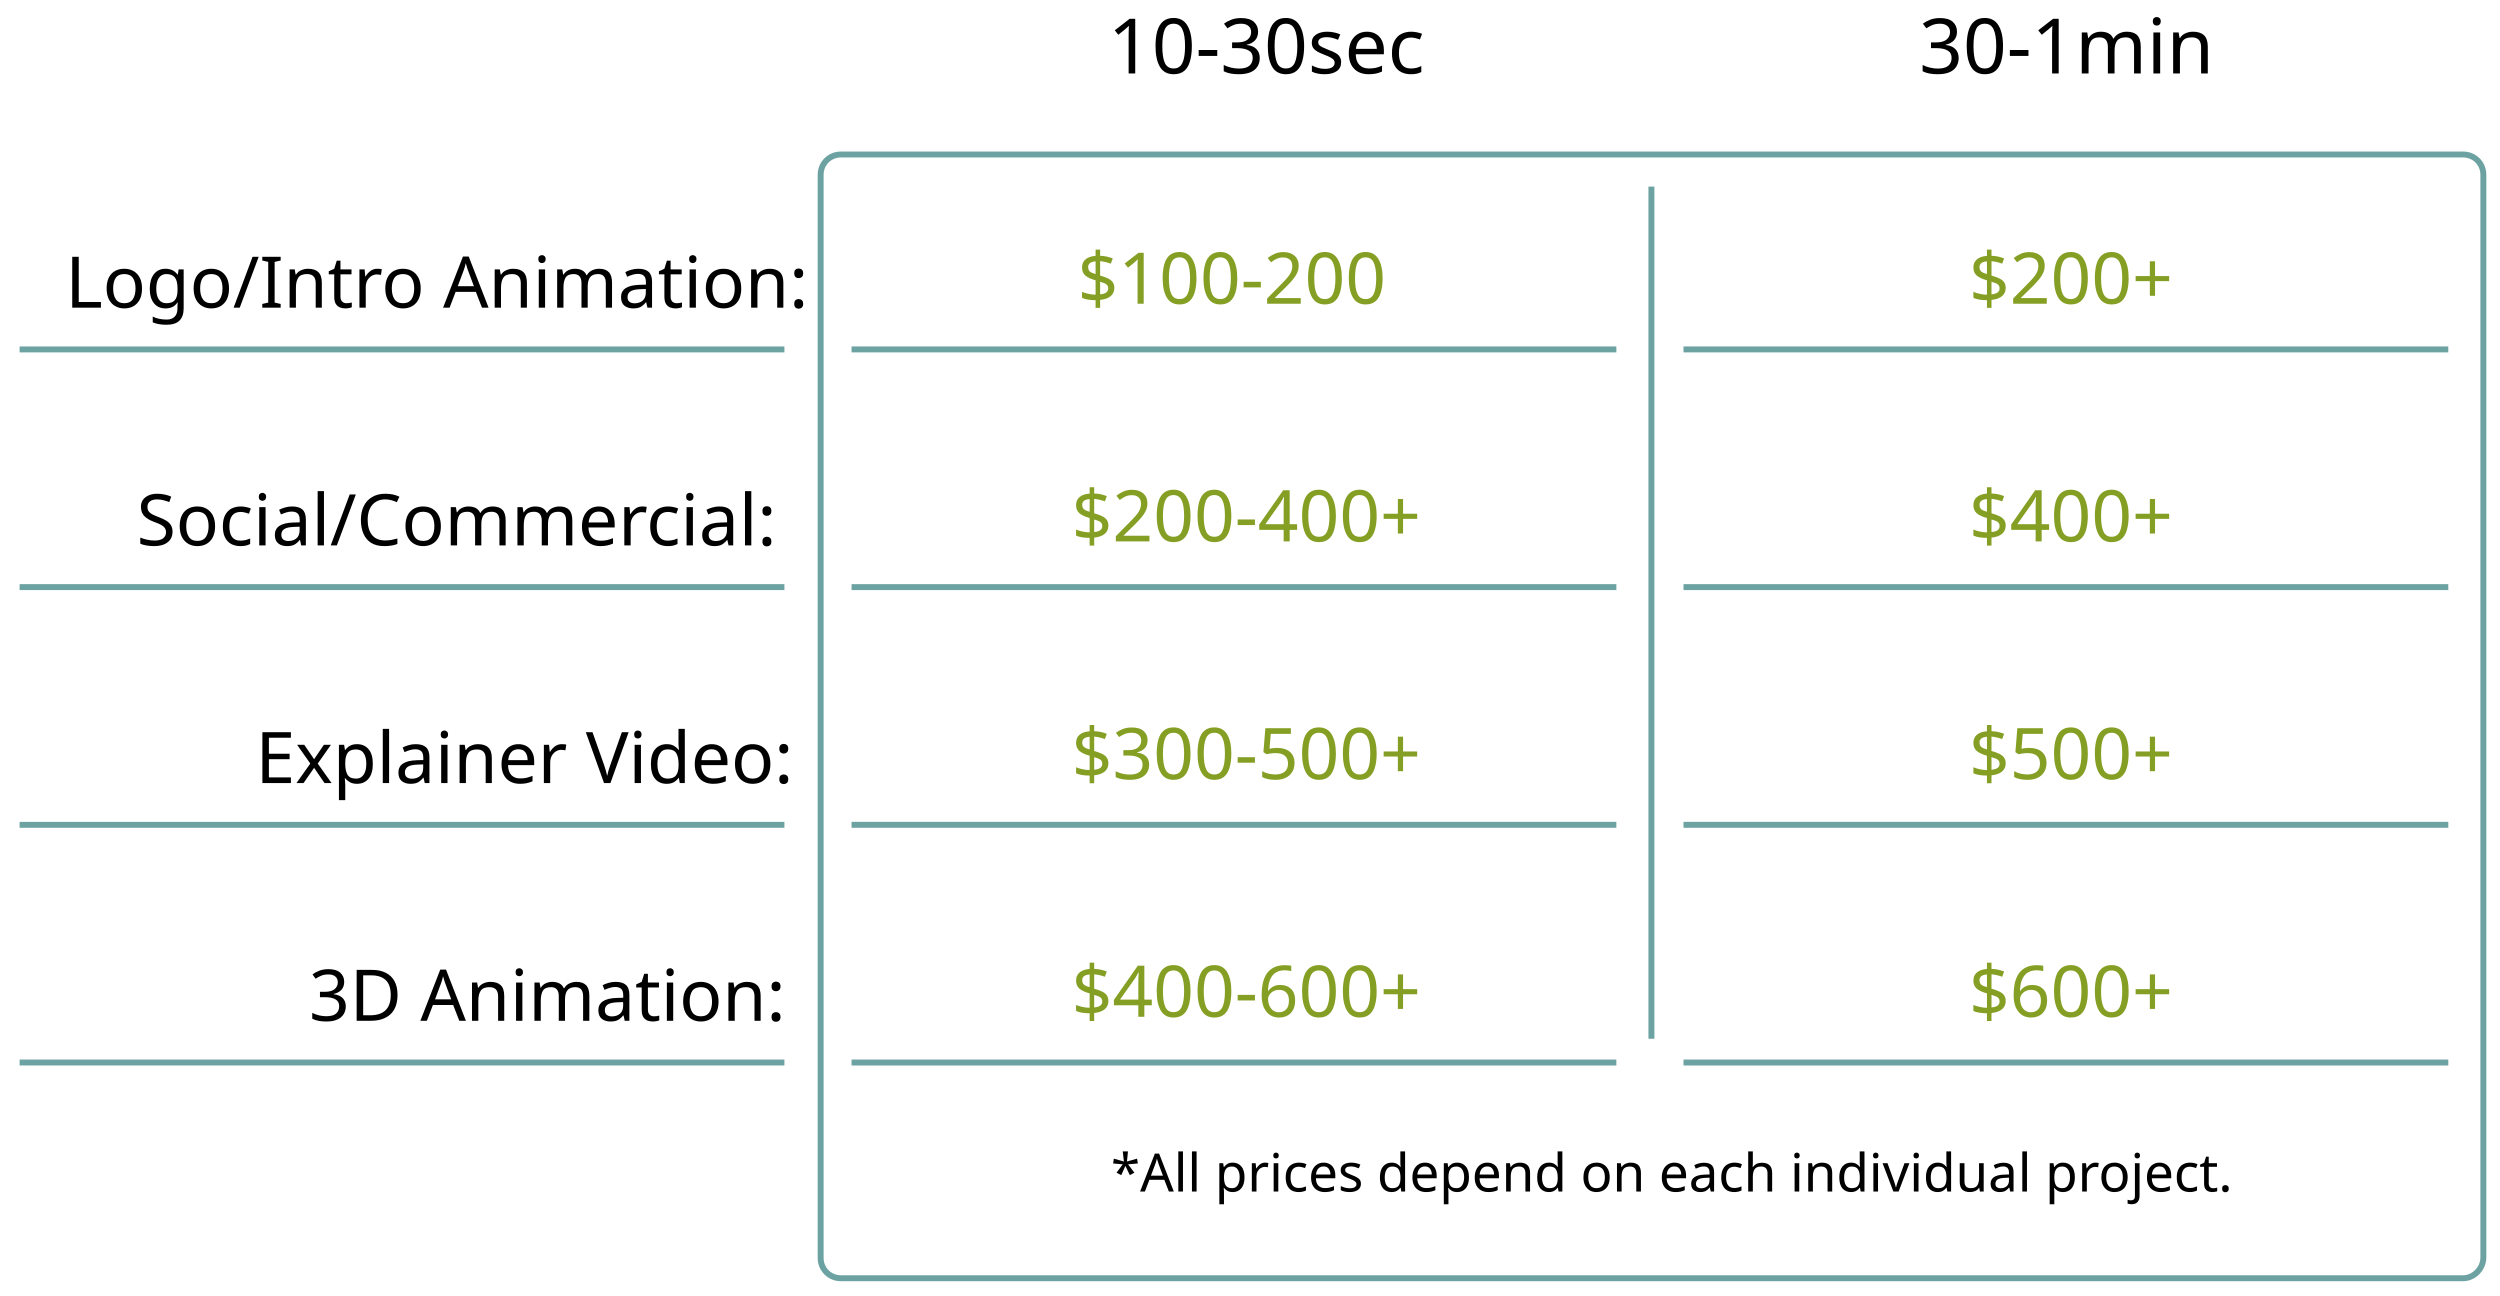
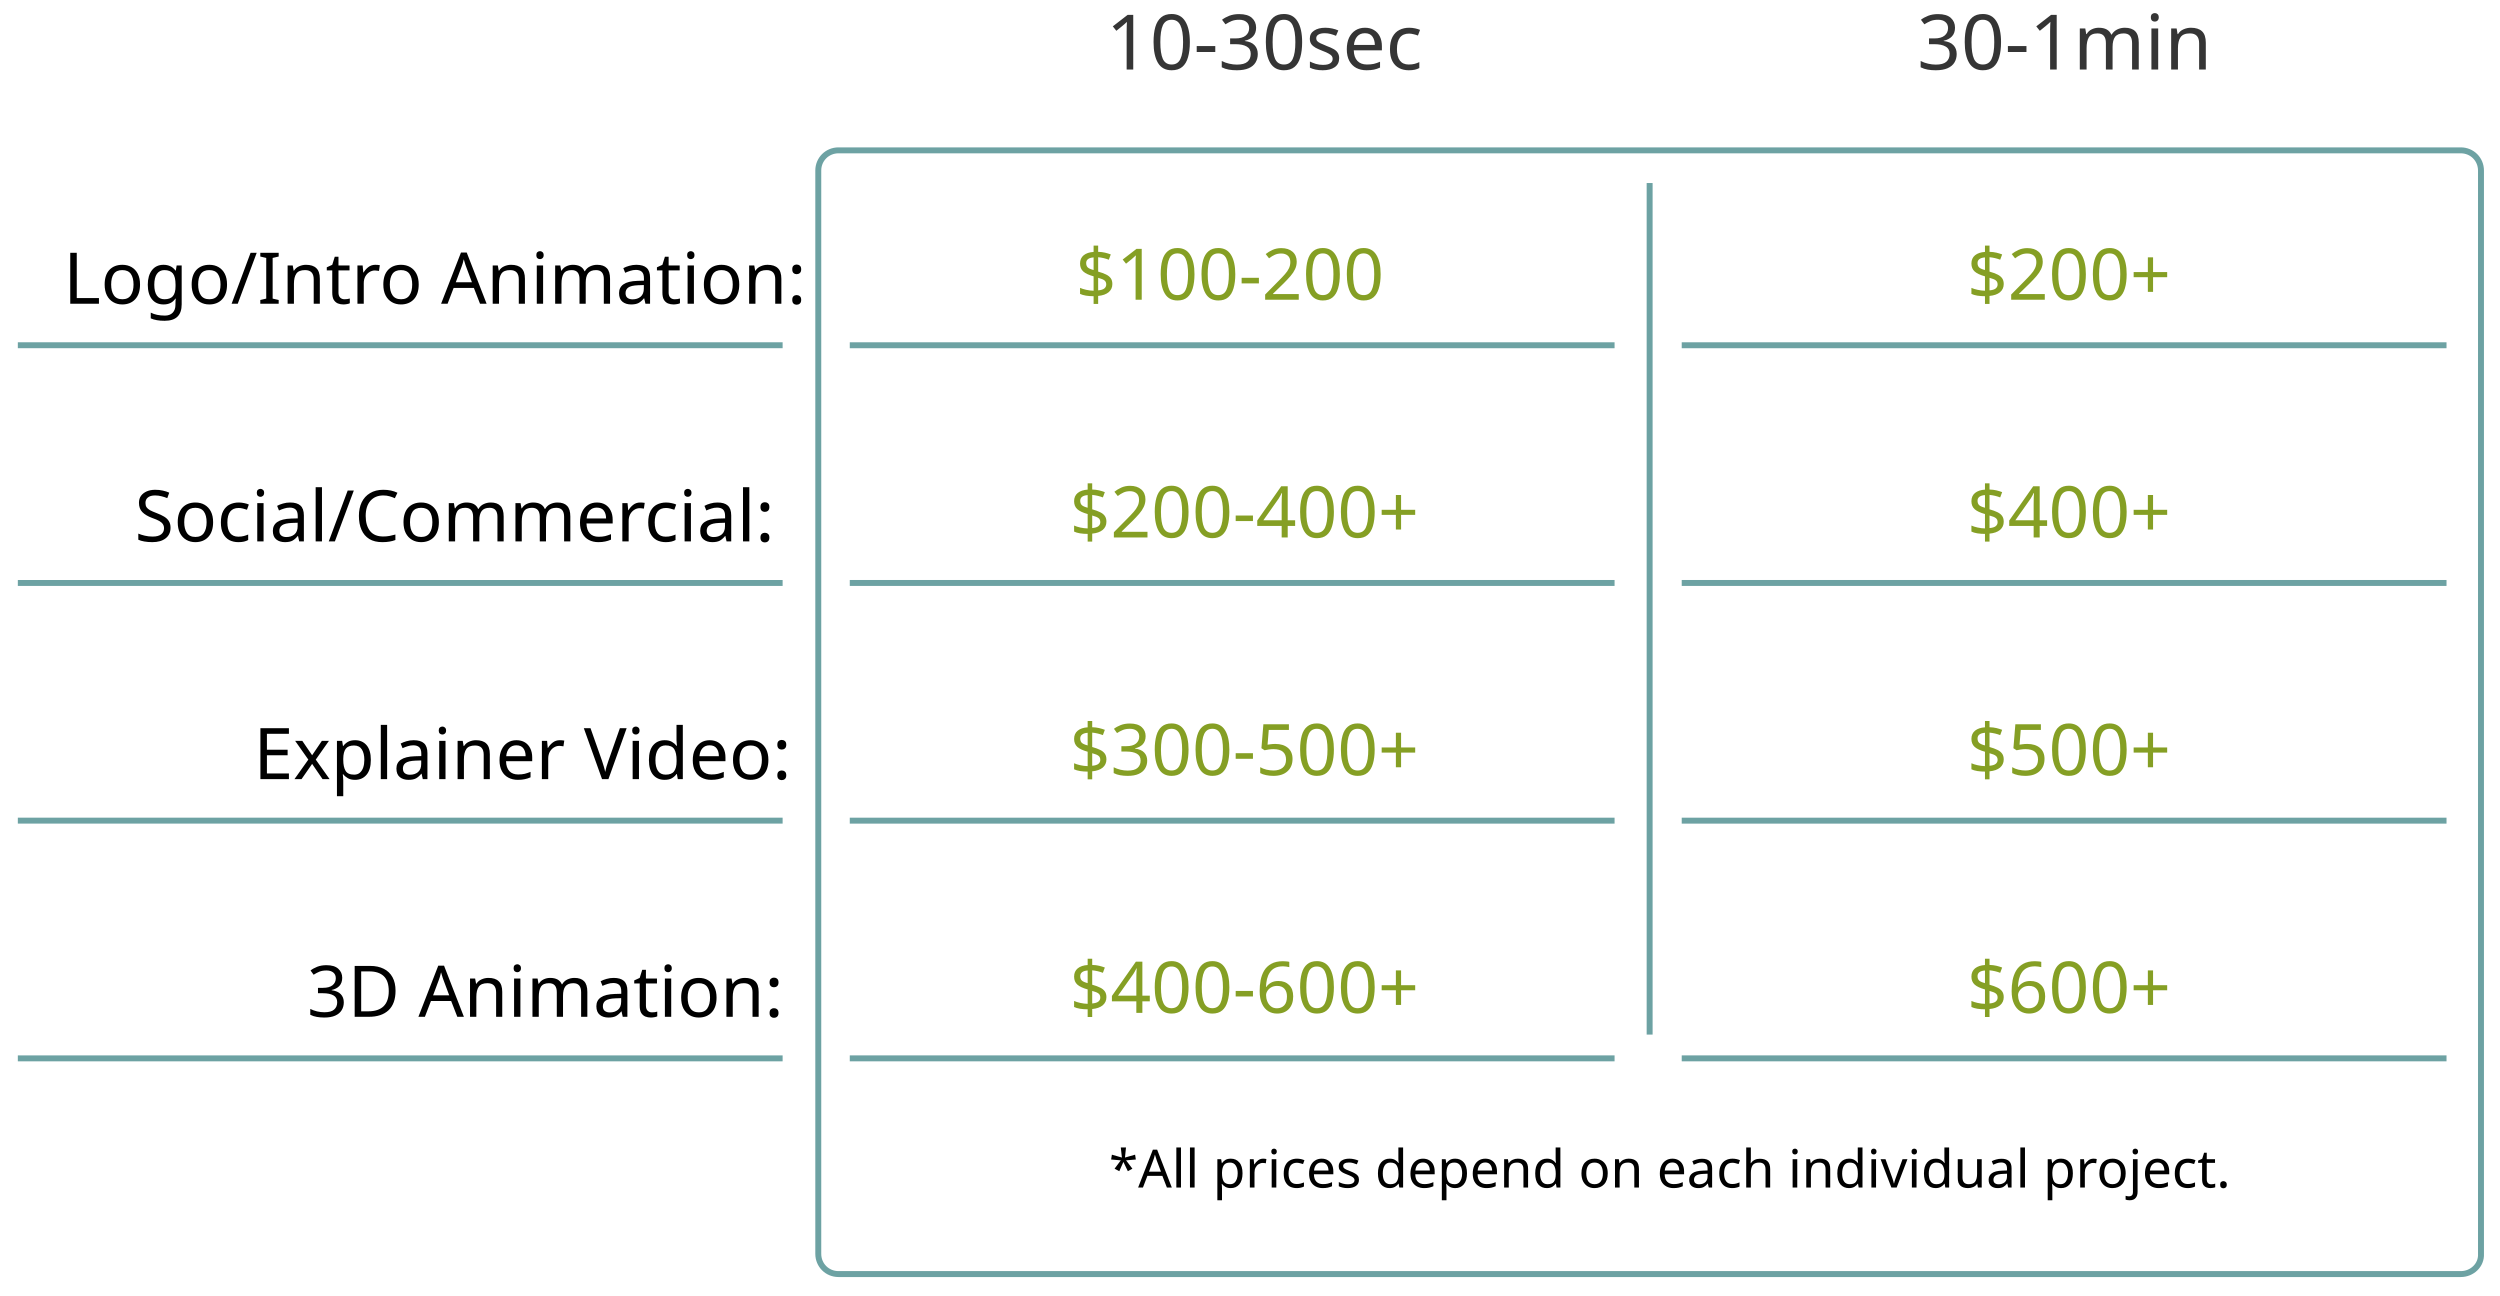
<svg xmlns="http://www.w3.org/2000/svg" id="_x23_1" viewBox="0 0 420.7 218">
-   <style>.st0{font-family:'Roboto-Light'}.st1{font-size:12px}.st2{fill:none;stroke:#6da2a3;stroke-miterlimit:10}.st3{font-family:'Roboto-Regular'}.st4{font-size:12.888px}.st5{fill:#859f24}.st6{font-family:'Roboto-Bold'}.st7{font-size:8.893px}</style>
+   <style>.st0{font-family:'Roboto-Light'}.st1{font-size:12px}.st2{fill:none;stroke:#6da2a3;stroke-miterlimit:10}.st3{fill:#353535}.st4{font-family:'Roboto-Regular'}.st5{font-size:12.888px}.st6{fill:#859f24}.st7{font-family:'Roboto-Bold'}.st8{font-size:8.893px}</style>
  <g id="Left_Text">
-     <text transform="translate(11 51.775)" class="st0 st1">Logo/Intro Animation:</text>
-     <text transform="translate(23 91.775)" class="st0 st1">Social/Commercial:</text>
-     <text transform="translate(43 131.775)" class="st0 st1">Explainer Video:</text>
-     <text transform="translate(52 171.775)" class="st0 st1">3D Animation:</text>
+     <text transform="translate(10.666 51.108)" class="st0 st1">Logo/Intro Animation:</text>
+     <text transform="translate(22.666 91.108)" class="st0 st1">Social/Commercial:</text>
+     <text transform="translate(42.666 131.108)" class="st0 st1">Explainer Video:</text>
+     <text transform="translate(51.666 171.108)" class="st0 st1">3D Animation:</text>
  </g>
  <g id="Lines">
-     <path class="st2" d="M414.5 215.1h-273c-1.9 0-3.4-1.5-3.4-3.4V29.4c0-1.9 1.5-3.4 3.4-3.4h273c1.9 0 3.4 1.5 3.4 3.4v182.2c0 1.9-1.6 3.5-3.4 3.5zM132 58.8H3.3M132 98.8H3.3M132 138.8H3.3M132 178.8H3.3" />
+     <path class="st2" d="M414.1 214.4h-273c-1.9 0-3.4-1.5-3.4-3.4V28.7c0-1.9 1.5-3.4 3.4-3.4h273c1.9 0 3.4 1.5 3.4 3.4V211c.1 1.9-1.5 3.4-3.4 3.4zM131.7 58.1H3M131.7 98.1H3M131.7 138.1H3M131.7 178.1H3" />
    <g>
-       <path class="st2" d="M272 58.8H143.3M272 98.8H143.3M272 138.8H143.3M272 178.8H143.3" />
+       <path class="st2" d="M271.7 58.1H143M271.7 98.1H143M271.7 138.1H143M271.7 178.1H143" />
    </g>
    <g>
-       <path class="st2" d="M412 58.8H283.3M412 98.8H283.3M412 138.8H283.3M412 178.8H283.3" />
+       <path class="st2" d="M411.7 58.1H283M411.7 98.1H283M411.7 138.1H283M411.7 178.1H283" />
    </g>
-     <path class="st2" d="M277.9 31.4v143.4" />
+     <path class="st2" d="M277.6 30.8v143.3" />
  </g>
  <g id="Choices">
-     <text transform="translate(186.457 12.367)" class="st3 st4">10-30sec</text>
-     <text transform="translate(322.963 12.367)" class="st3 st4">30-1min</text>
+     <text transform="translate(186.124 11.7)" class="st3 st4 st5">10-30sec</text>
+     <text transform="translate(322.63 11.7)" class="st3 st4 st5">30-1min</text>
  </g>
  <g id="Per._Price">
-     <text transform="translate(181.333 51.108)" class="st5 st6 st1">$100-200</text>
-     <text transform="translate(180.333 91.108)" class="st5 st6 st1">$200-400+</text>
-     <text transform="translate(180.333 131.108)" class="st5 st6 st1">$300-500+</text>
-     <text transform="translate(180.333 171.108)" class="st5 st6 st1">$400-600+</text>
+     <text transform="translate(181 50.44)" class="st6 st7 st1">$100-200</text>
+     <text transform="translate(180 90.44)" class="st6 st7 st1">$200-400+</text>
+     <text transform="translate(180 130.44)" class="st6 st7 st1">$300-500+</text>
+     <text transform="translate(180 170.44)" class="st6 st7 st1">$400-600+</text>
  </g>
  <g id="Comm._Price">
-     <text transform="translate(331.333 171.108)" class="st5 st6 st1">$600+</text>
-     <text transform="translate(331.333 131.108)" class="st5 st6 st1">$500+</text>
-     <text transform="translate(331.333 91.108)" class="st5 st6 st1">$400+</text>
-     <text transform="translate(331.333 51.108)" class="st5 st6 st1">$200+</text>
+     <text transform="translate(331 170.44)" class="st6 st7 st1">$600+</text>
+     <text transform="translate(331 130.44)" class="st6 st7 st1">$500+</text>
+     <text transform="translate(331 90.44)" class="st6 st7 st1">$400+</text>
+     <text transform="translate(331 50.44)" class="st6 st7 st1">$200+</text>
  </g>
-   <text transform="translate(186.956 200.508)" class="st3 st7">*All prices depend on each individual project.</text>
+   <text transform="translate(186.623 199.84)" class="st4 st8">*All prices depend on each individual project.</text>
</svg>
